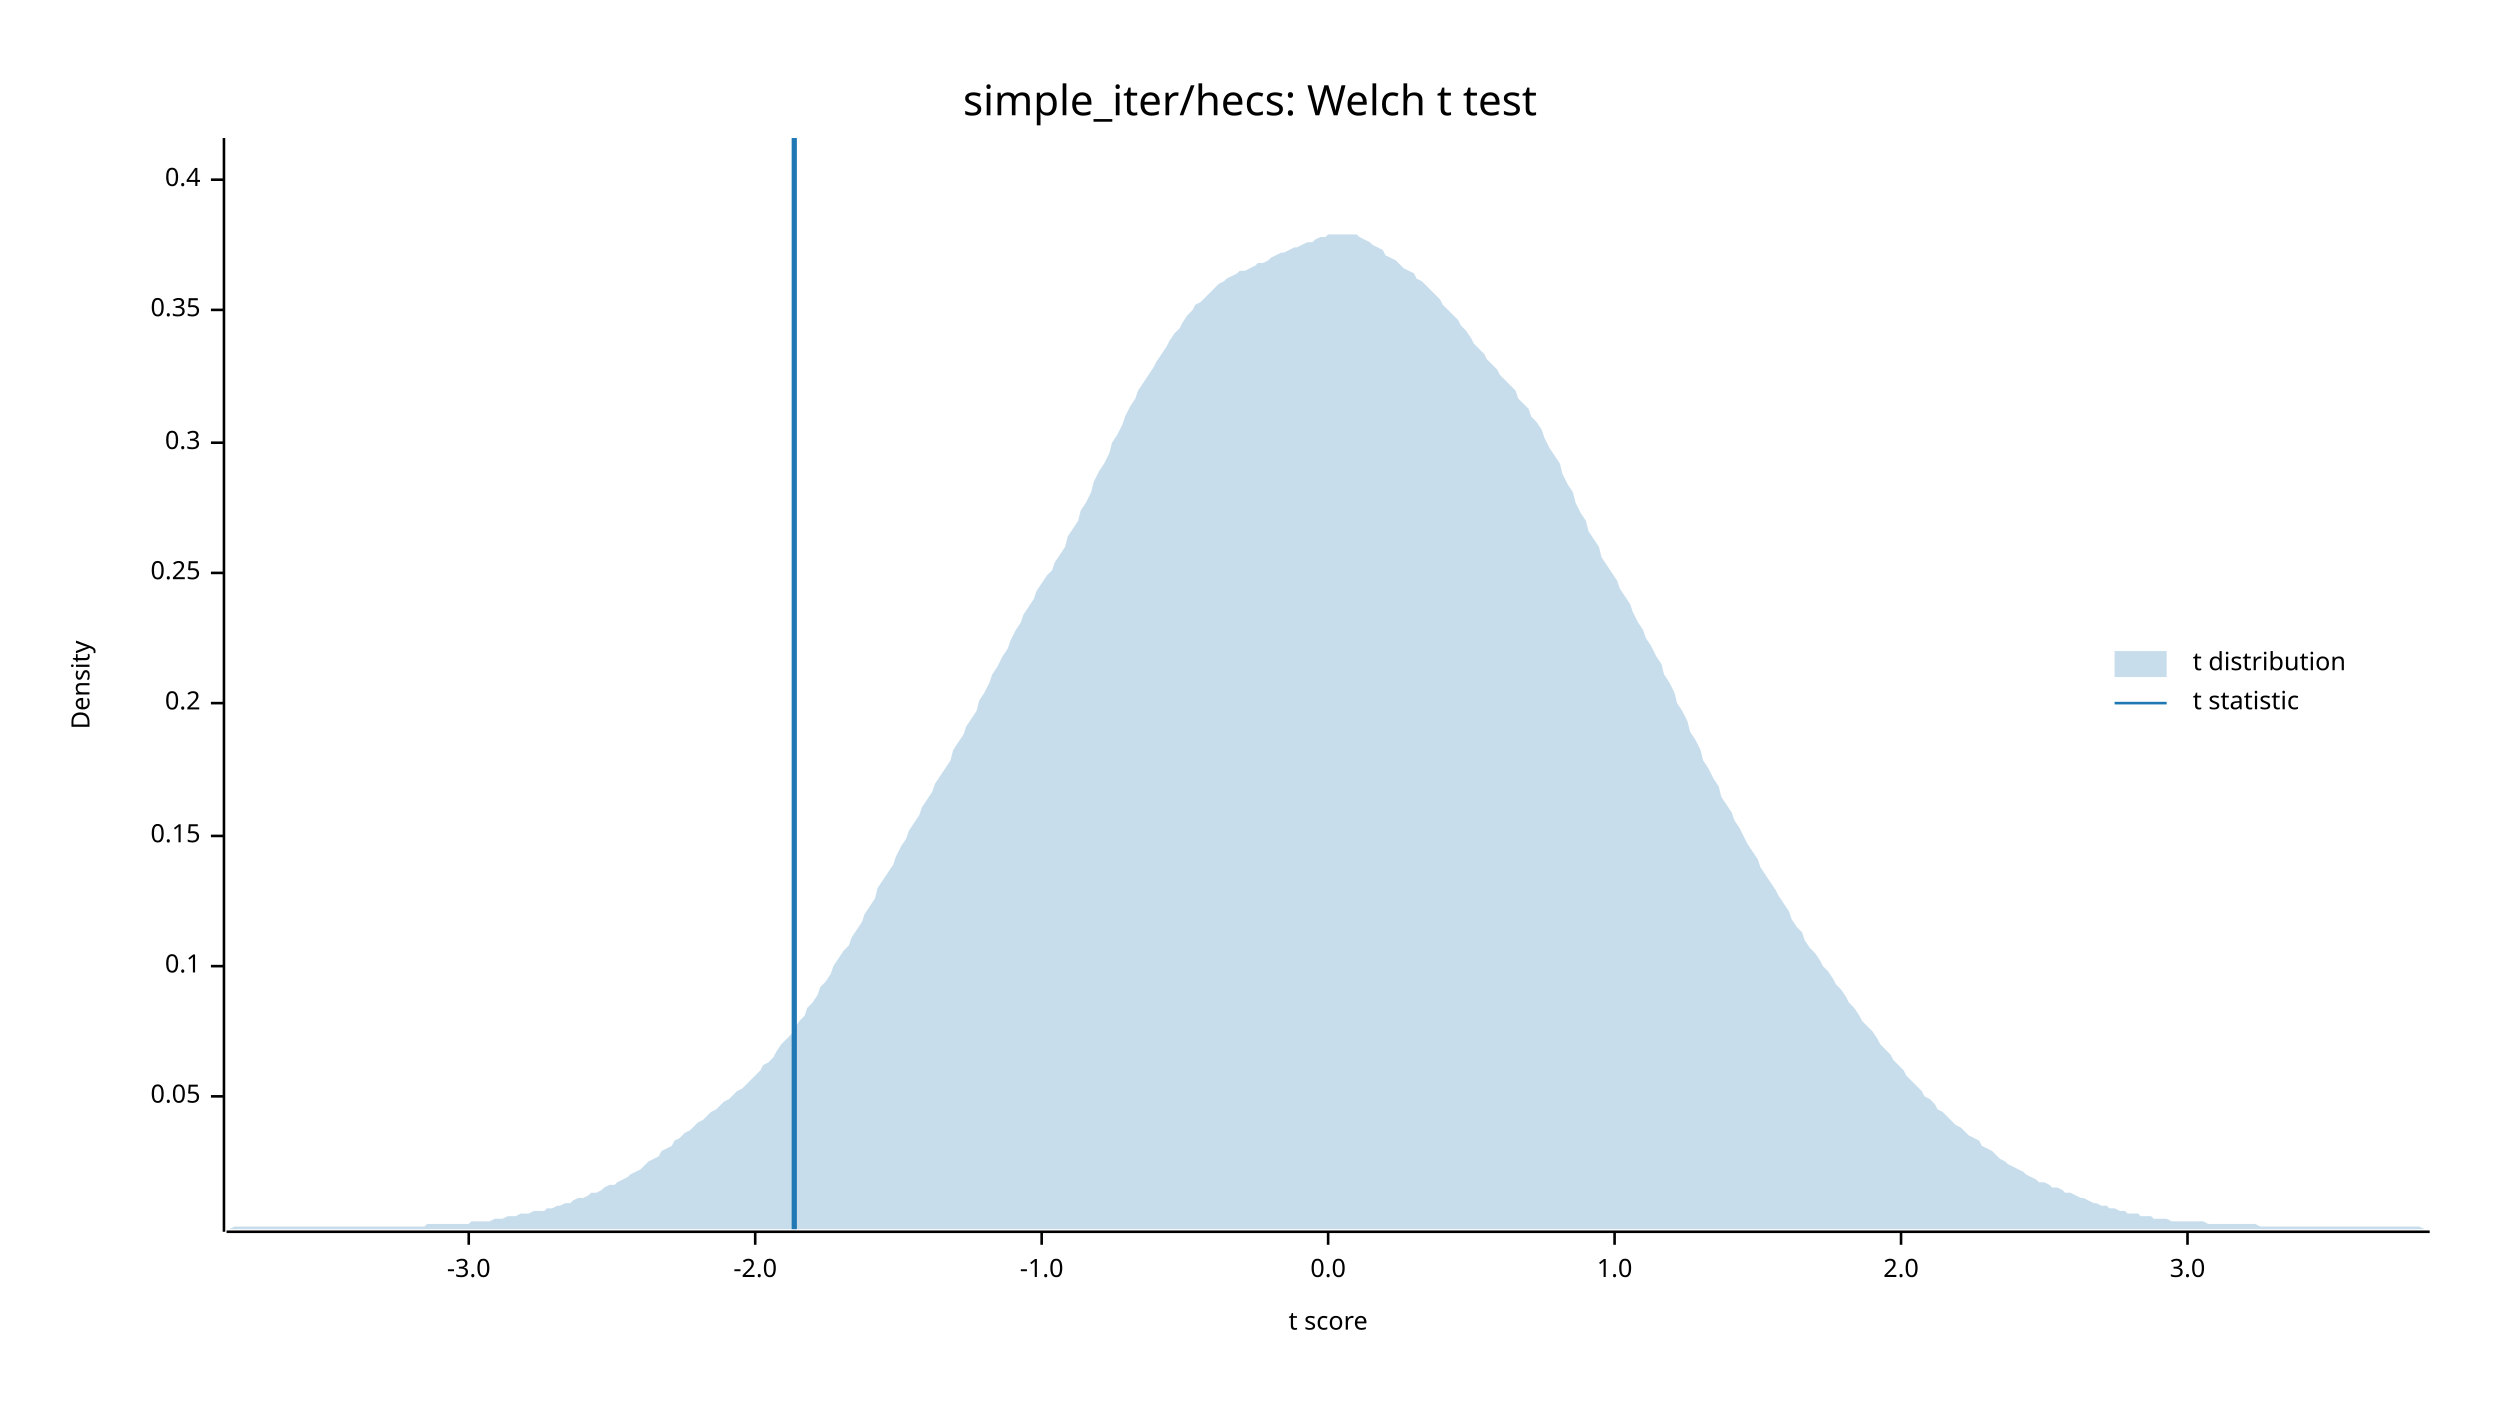
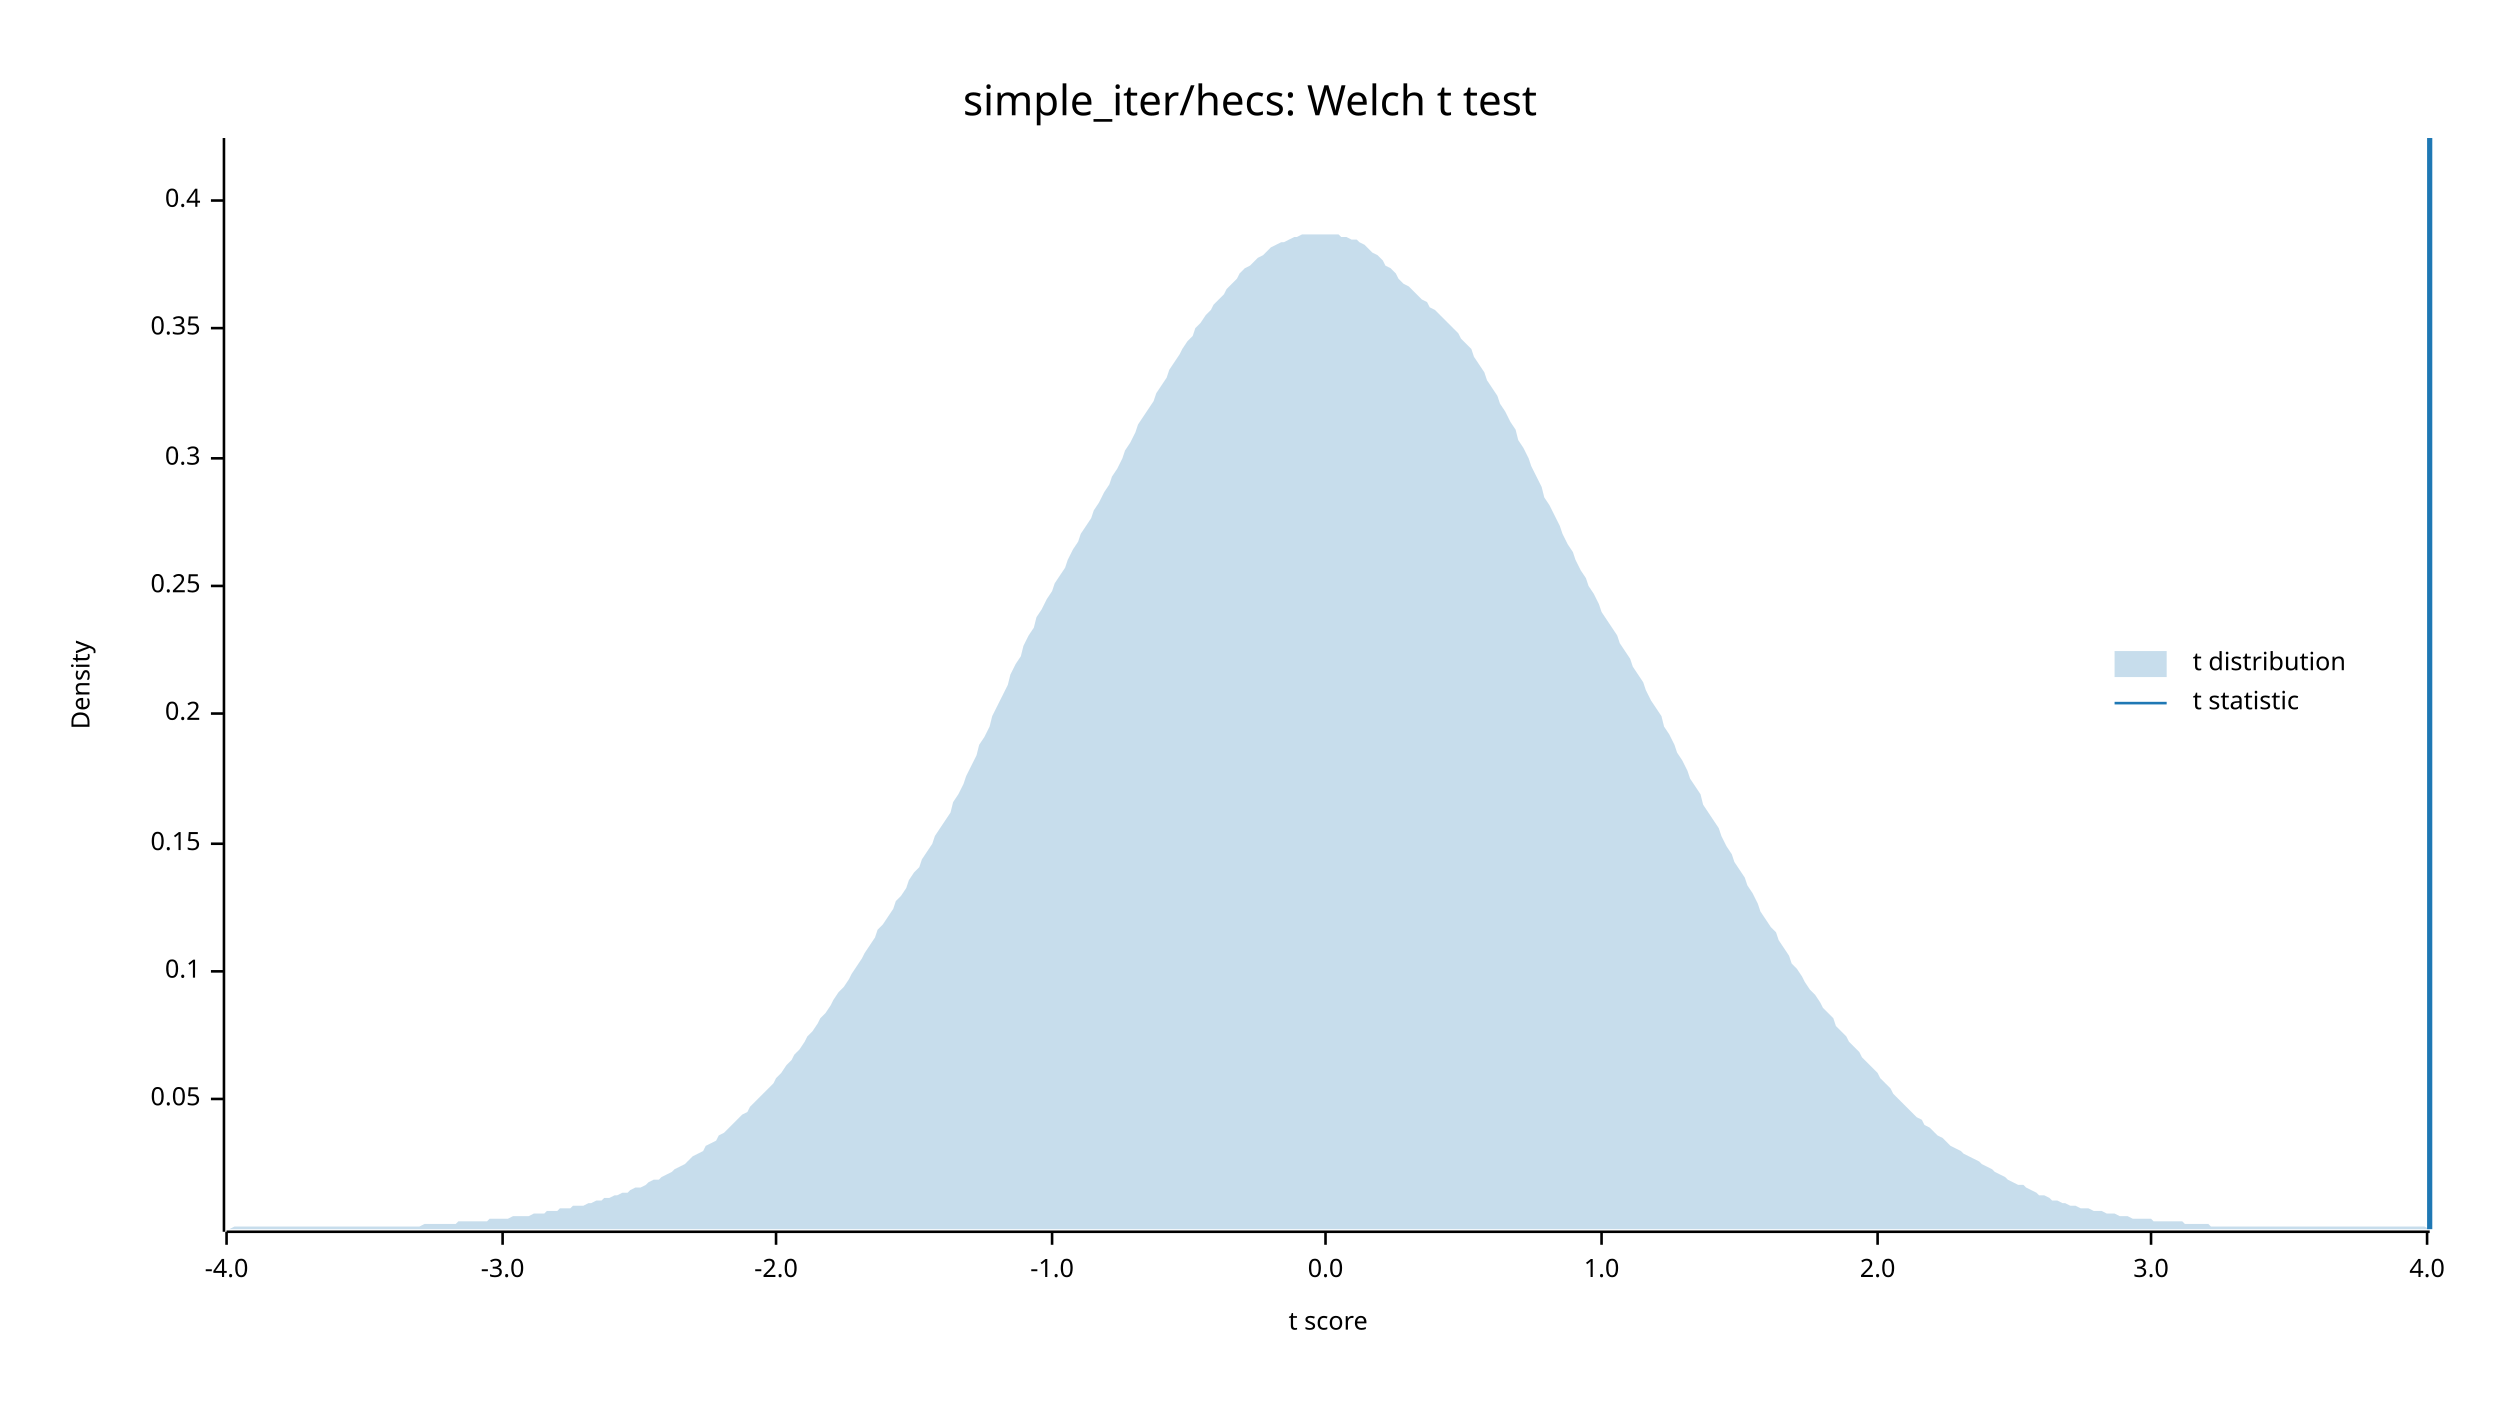
<svg xmlns="http://www.w3.org/2000/svg" width="960" height="540" viewBox="0 0 960 540">
  <text x="480" y="32" dy="0.76em" text-anchor="middle" font-family="sans-serif" font-size="16.129" opacity="1" fill="#000000">
simple_iter/hecs: Welch t test
</text>
  <text x="27" y="263" dy="0.76em" text-anchor="middle" font-family="sans-serif" font-size="9.677" opacity="1" fill="#000000" transform="rotate(270, 27, 263)">
Density
</text>
  <text x="510" y="513" dy="-0.5ex" text-anchor="middle" font-family="sans-serif" font-size="9.677" opacity="1" fill="#000000">
t score
</text>
  <polyline fill="none" opacity="1" stroke="#000000" stroke-width="1" points="86,53 86,473 " />
-   <text x="77" y="421" dy="0.5ex" text-anchor="end" font-family="sans-serif" font-size="9.677" opacity="1" fill="#000000">
+   <text x="77" y="422" dy="0.5ex" text-anchor="end" font-family="sans-serif" font-size="9.677" opacity="1" fill="#000000">
0.05
</text>
-   <polyline fill="none" opacity="1" stroke="#000000" stroke-width="1" points="81,421 86,421 " />
-   <text x="77" y="371" dy="0.5ex" text-anchor="end" font-family="sans-serif" font-size="9.677" opacity="1" fill="#000000">
+   <polyline fill="none" opacity="1" stroke="#000000" stroke-width="1" points="81,422 86,422 " />
+   <text x="77" y="373" dy="0.5ex" text-anchor="end" font-family="sans-serif" font-size="9.677" opacity="1" fill="#000000">
0.1
</text>
-   <polyline fill="none" opacity="1" stroke="#000000" stroke-width="1" points="81,371 86,371 " />
-   <text x="77" y="321" dy="0.5ex" text-anchor="end" font-family="sans-serif" font-size="9.677" opacity="1" fill="#000000">
+   <polyline fill="none" opacity="1" stroke="#000000" stroke-width="1" points="81,373 86,373 " />
+   <text x="77" y="324" dy="0.5ex" text-anchor="end" font-family="sans-serif" font-size="9.677" opacity="1" fill="#000000">
0.15
</text>
-   <polyline fill="none" opacity="1" stroke="#000000" stroke-width="1" points="81,321 86,321 " />
-   <text x="77" y="270" dy="0.5ex" text-anchor="end" font-family="sans-serif" font-size="9.677" opacity="1" fill="#000000">
+   <polyline fill="none" opacity="1" stroke="#000000" stroke-width="1" points="81,324 86,324 " />
+   <text x="77" y="274" dy="0.5ex" text-anchor="end" font-family="sans-serif" font-size="9.677" opacity="1" fill="#000000">
0.2
</text>
-   <polyline fill="none" opacity="1" stroke="#000000" stroke-width="1" points="81,270 86,270 " />
-   <text x="77" y="220" dy="0.5ex" text-anchor="end" font-family="sans-serif" font-size="9.677" opacity="1" fill="#000000">
+   <polyline fill="none" opacity="1" stroke="#000000" stroke-width="1" points="81,274 86,274 " />
+   <text x="77" y="225" dy="0.5ex" text-anchor="end" font-family="sans-serif" font-size="9.677" opacity="1" fill="#000000">
0.25
</text>
-   <polyline fill="none" opacity="1" stroke="#000000" stroke-width="1" points="81,220 86,220 " />
-   <text x="77" y="170" dy="0.5ex" text-anchor="end" font-family="sans-serif" font-size="9.677" opacity="1" fill="#000000">
+   <polyline fill="none" opacity="1" stroke="#000000" stroke-width="1" points="81,225 86,225 " />
+   <text x="77" y="176" dy="0.5ex" text-anchor="end" font-family="sans-serif" font-size="9.677" opacity="1" fill="#000000">
0.3
</text>
-   <polyline fill="none" opacity="1" stroke="#000000" stroke-width="1" points="81,170 86,170 " />
-   <text x="77" y="119" dy="0.5ex" text-anchor="end" font-family="sans-serif" font-size="9.677" opacity="1" fill="#000000">
+   <polyline fill="none" opacity="1" stroke="#000000" stroke-width="1" points="81,176 86,176 " />
+   <text x="77" y="126" dy="0.5ex" text-anchor="end" font-family="sans-serif" font-size="9.677" opacity="1" fill="#000000">
0.35
</text>
-   <polyline fill="none" opacity="1" stroke="#000000" stroke-width="1" points="81,119 86,119 " />
-   <text x="77" y="69" dy="0.5ex" text-anchor="end" font-family="sans-serif" font-size="9.677" opacity="1" fill="#000000">
+   <polyline fill="none" opacity="1" stroke="#000000" stroke-width="1" points="81,126 86,126 " />
+   <text x="77" y="77" dy="0.5ex" text-anchor="end" font-family="sans-serif" font-size="9.677" opacity="1" fill="#000000">
0.4
</text>
-   <polyline fill="none" opacity="1" stroke="#000000" stroke-width="1" points="81,69 86,69 " />
+   <polyline fill="none" opacity="1" stroke="#000000" stroke-width="1" points="81,77 86,77 " />
  <polyline fill="none" opacity="1" stroke="#000000" stroke-width="1" points="87,473 933,473 " />
-   <text x="180" y="483" dy="0.76em" text-anchor="middle" font-family="sans-serif" font-size="9.677" opacity="1" fill="#000000">
+   <text x="87" y="483" dy="0.76em" text-anchor="middle" font-family="sans-serif" font-size="9.677" opacity="1" fill="#000000">
+ -4.0
+ </text>
+   <polyline fill="none" opacity="1" stroke="#000000" stroke-width="1" points="87,473 87,478 " />
+   <text x="193" y="483" dy="0.76em" text-anchor="middle" font-family="sans-serif" font-size="9.677" opacity="1" fill="#000000">
-3.0
</text>
-   <polyline fill="none" opacity="1" stroke="#000000" stroke-width="1" points="180,473 180,478 " />
-   <text x="290" y="483" dy="0.76em" text-anchor="middle" font-family="sans-serif" font-size="9.677" opacity="1" fill="#000000">
+   <polyline fill="none" opacity="1" stroke="#000000" stroke-width="1" points="193,473 193,478 " />
+   <text x="298" y="483" dy="0.76em" text-anchor="middle" font-family="sans-serif" font-size="9.677" opacity="1" fill="#000000">
-2.0
</text>
-   <polyline fill="none" opacity="1" stroke="#000000" stroke-width="1" points="290,473 290,478 " />
-   <text x="400" y="483" dy="0.76em" text-anchor="middle" font-family="sans-serif" font-size="9.677" opacity="1" fill="#000000">
+   <polyline fill="none" opacity="1" stroke="#000000" stroke-width="1" points="298,473 298,478 " />
+   <text x="404" y="483" dy="0.76em" text-anchor="middle" font-family="sans-serif" font-size="9.677" opacity="1" fill="#000000">
-1.0
</text>
-   <polyline fill="none" opacity="1" stroke="#000000" stroke-width="1" points="400,473 400,478 " />
-   <text x="510" y="483" dy="0.76em" text-anchor="middle" font-family="sans-serif" font-size="9.677" opacity="1" fill="#000000">
+   <polyline fill="none" opacity="1" stroke="#000000" stroke-width="1" points="404,473 404,478 " />
+   <text x="509" y="483" dy="0.76em" text-anchor="middle" font-family="sans-serif" font-size="9.677" opacity="1" fill="#000000">
0.0
</text>
-   <polyline fill="none" opacity="1" stroke="#000000" stroke-width="1" points="510,473 510,478 " />
-   <text x="620" y="483" dy="0.76em" text-anchor="middle" font-family="sans-serif" font-size="9.677" opacity="1" fill="#000000">
+   <polyline fill="none" opacity="1" stroke="#000000" stroke-width="1" points="509,473 509,478 " />
+   <text x="615" y="483" dy="0.76em" text-anchor="middle" font-family="sans-serif" font-size="9.677" opacity="1" fill="#000000">
1.0
</text>
-   <polyline fill="none" opacity="1" stroke="#000000" stroke-width="1" points="620,473 620,478 " />
-   <text x="730" y="483" dy="0.76em" text-anchor="middle" font-family="sans-serif" font-size="9.677" opacity="1" fill="#000000">
+   <polyline fill="none" opacity="1" stroke="#000000" stroke-width="1" points="615,473 615,478 " />
+   <text x="721" y="483" dy="0.76em" text-anchor="middle" font-family="sans-serif" font-size="9.677" opacity="1" fill="#000000">
2.0
</text>
-   <polyline fill="none" opacity="1" stroke="#000000" stroke-width="1" points="730,473 730,478 " />
-   <text x="840" y="483" dy="0.76em" text-anchor="middle" font-family="sans-serif" font-size="9.677" opacity="1" fill="#000000">
+   <polyline fill="none" opacity="1" stroke="#000000" stroke-width="1" points="721,473 721,478 " />
+   <text x="826" y="483" dy="0.76em" text-anchor="middle" font-family="sans-serif" font-size="9.677" opacity="1" fill="#000000">
3.0
</text>
-   <polyline fill="none" opacity="1" stroke="#000000" stroke-width="1" points="840,473 840,478 " />
-   <polygon opacity="0.25" fill="#1F78B4" points="87,472 88,472 90,471 92,471 93,471 95,471 97,471 98,471 100,471 102,471 103,471 105,471 107,471 109,471 110,471 112,471 114,471 115,471 117,471 119,471 120,471 122,471 124,471 125,471 127,471 129,471 131,471 132,471 134,471 136,471 137,471 139,471 141,471 142,471 144,471 146,471 148,471 149,471 151,471 153,471 154,471 156,471 158,471 159,471 161,471 163,471 164,470 166,470 168,470 170,470 171,470 173,470 175,470 176,470 178,470 180,470 181,469 183,469 185,469 187,469 188,469 190,468 192,468 193,468 195,467 197,467 198,467 200,466 202,466 203,466 205,465 207,465 209,465 210,464 212,464 214,463 215,463 217,462 219,462 220,461 222,460 224,460 226,459 227,458 229,458 231,457 232,456 234,455 236,455 237,454 239,453 241,452 242,451 244,450 246,449 248,447 249,446 251,445 253,444 254,442 256,441 258,440 259,438 261,437 263,435 265,434 266,433 268,431 270,430 271,429 273,427 275,426 276,425 278,423 280,422 281,421 283,419 285,418 287,416 288,415 290,413 292,411 293,409 295,408 297,406 298,404 300,401 302,399 304,397 305,395 307,392 309,390 310,387 312,385 314,382 315,379 317,377 319,374 320,371 322,368 324,365 326,363 327,360 329,357 331,354 332,351 334,348 336,345 337,341 339,338 341,335 343,332 344,329 346,325 348,322 349,319 351,316 353,313 354,310 356,307 358,304 359,301 361,298 363,295 365,292 366,288 368,285 370,282 371,279 373,276 375,273 376,269 378,266 380,262 381,259 383,256 385,252 387,249 388,246 390,242 392,239 393,236 395,233 397,230 398,227 400,224 402,221 404,219 405,216 407,213 409,210 410,206 412,203 414,200 415,196 417,193 419,189 420,185 422,181 424,178 426,174 427,170 429,167 431,163 432,160 434,156 436,153 437,150 439,147 441,144 443,141 444,139 446,136 448,133 449,131 451,128 453,126 454,124 456,121 458,119 459,117 461,116 463,114 465,112 466,111 468,109 470,108 471,107 473,106 475,105 476,104 478,104 480,103 482,102 483,101 485,101 487,100 488,99 490,98 492,97 493,97 495,96 497,95 498,95 500,94 502,93 504,93 505,92 507,91 509,91 510,90 512,90 514,90 515,90 517,90 519,90 521,90 522,91 524,92 526,93 527,94 529,95 531,96 532,98 534,99 536,100 537,101 539,103 541,104 543,105 544,107 546,108 548,110 549,111 551,113 553,115 554,117 556,119 558,121 560,123 561,125 563,127 565,130 566,132 568,134 570,136 571,138 573,140 575,142 576,144 578,146 580,148 582,150 583,153 585,155 587,157 588,160 590,162 592,165 593,168 595,172 597,175 599,178 600,182 602,186 604,189 605,193 607,197 609,200 610,204 612,207 614,210 615,214 617,217 619,220 621,223 622,226 624,229 626,232 627,235 629,239 631,242 632,245 634,248 636,252 638,255 639,259 641,262 643,266 644,270 646,273 648,277 649,281 651,284 653,288 654,292 656,295 658,299 660,302 661,306 663,309 665,312 666,315 668,318 670,322 671,324 673,327 675,330 676,333 678,336 680,339 682,342 683,344 685,347 687,350 688,353 690,356 692,358 693,361 695,364 697,366 699,369 700,371 702,373 704,376 705,378 707,380 709,383 710,385 712,387 714,390 715,392 717,394 719,396 721,399 722,401 724,403 726,405 727,407 729,409 731,411 732,413 734,415 736,417 738,419 739,421 741,422 743,424 744,426 746,427 748,429 749,430 751,432 753,433 754,434 756,436 758,437 760,438 761,440 763,441 765,442 766,443 768,445 770,446 771,447 773,448 775,449 777,450 778,451 780,452 782,453 783,454 785,454 787,455 788,456 790,456 792,457 793,458 795,458 797,459 799,460 800,460 802,461 804,462 805,462 807,463 809,463 810,464 812,464 814,465 816,465 817,466 819,466 821,466 822,467 824,467 826,467 827,468 829,468 831,468 832,468 834,469 836,469 838,469 839,469 841,469 843,469 844,469 846,469 848,470 849,470 851,470 853,470 855,470 856,470 858,470 860,470 861,470 863,470 865,470 866,470 868,471 870,471 871,471 873,471 875,471 877,471 878,471 880,471 882,471 883,471 885,471 887,471 888,471 890,471 892,471 894,471 895,471 897,471 899,471 900,471 902,471 904,471 905,471 907,471 909,471 910,471 912,471 914,471 916,471 917,471 919,471 921,471 922,471 924,471 926,471 927,471 929,471 931,472 933,472 933,472 87,472 " />
-   <polyline fill="none" opacity="1" stroke="#1F78B4" stroke-width="2" points="305,472 305,53 " />
+   <polyline fill="none" opacity="1" stroke="#000000" stroke-width="1" points="826,473 826,478 " />
+   <text x="932" y="483" dy="0.76em" text-anchor="middle" font-family="sans-serif" font-size="9.677" opacity="1" fill="#000000">
+ 4.0
+ </text>
+   <polyline fill="none" opacity="1" stroke="#000000" stroke-width="1" points="932,473 932,478 " />
+   <polygon opacity="0.25" fill="#1F78B4" points="87,472 88,472 90,471 92,471 93,471 95,471 97,471 98,471 100,471 102,471 103,471 105,471 107,471 109,471 110,471 112,471 114,471 115,471 117,471 119,471 120,471 122,471 124,471 125,471 127,471 129,471 131,471 132,471 134,471 136,471 137,471 139,471 141,471 142,471 144,471 146,471 148,471 149,471 151,471 153,471 154,471 156,471 158,471 159,471 161,471 163,470 164,470 166,470 168,470 170,470 171,470 173,470 175,470 176,469 178,469 180,469 181,469 183,469 185,469 187,469 188,468 190,468 192,468 193,468 195,468 197,467 198,467 200,467 202,467 203,467 205,466 207,466 209,466 210,465 212,465 214,465 215,464 217,464 219,464 220,463 222,463 224,463 226,462 227,462 229,461 231,461 232,460 234,460 236,459 237,459 239,458 241,458 242,457 244,456 246,456 248,455 249,454 251,453 253,453 254,452 256,451 258,450 259,449 261,448 263,447 265,445 266,444 268,443 270,442 271,440 273,439 275,438 276,436 278,435 280,433 281,432 283,430 285,428 287,427 288,425 290,423 292,421 293,420 295,418 297,416 298,414 300,412 302,409 304,407 305,405 307,403 309,400 310,398 312,396 314,393 315,391 317,389 319,386 320,384 322,381 324,379 326,376 327,374 329,371 331,368 332,366 334,363 336,360 337,357 339,355 341,352 343,349 344,346 346,344 348,341 349,338 351,335 353,333 354,330 356,327 358,324 359,321 361,318 363,315 365,312 366,308 368,305 370,301 371,298 373,294 375,290 376,286 378,283 380,279 381,275 383,271 385,267 387,263 388,259 390,255 392,252 393,248 395,244 397,241 398,237 400,234 402,230 404,227 405,224 407,221 409,218 410,215 412,211 414,208 415,205 417,202 419,199 420,196 422,193 424,189 426,186 427,183 429,180 431,176 432,173 434,170 436,166 437,163 439,160 441,157 443,154 444,151 446,148 448,145 449,142 451,139 453,136 454,134 456,131 458,129 459,126 461,124 463,121 465,119 466,117 468,115 470,113 471,111 473,109 475,107 476,105 478,103 480,102 482,100 483,99 485,98 487,96 488,95 490,94 492,93 493,93 495,92 497,91 498,91 500,90 502,90 504,90 505,90 507,90 509,90 510,90 512,90 514,90 515,91 517,91 519,92 521,92 522,93 524,94 526,96 527,97 529,98 531,100 532,102 534,103 536,105 537,107 539,109 541,110 543,112 544,113 546,115 548,116 549,118 551,119 553,121 554,122 556,124 558,126 560,128 561,130 563,132 565,134 566,137 568,140 570,143 571,146 573,149 575,152 576,155 578,158 580,162 582,165 583,169 585,172 587,176 588,179 590,183 592,187 593,191 595,194 597,198 599,202 600,205 602,209 604,212 605,215 607,219 609,222 610,225 612,228 614,232 615,235 617,238 619,241 621,244 622,247 624,250 626,253 627,256 629,259 631,262 632,265 634,269 636,272 638,275 639,279 641,282 643,286 644,289 646,292 648,296 649,299 651,302 653,305 654,309 656,312 658,315 660,318 661,321 663,325 665,328 666,331 668,334 670,337 671,340 673,343 675,347 676,350 678,353 680,356 682,358 683,361 685,364 687,367 688,370 690,372 692,375 693,377 695,380 697,382 699,385 700,387 702,389 704,391 705,394 707,396 709,398 710,400 712,402 714,404 715,406 717,408 719,410 721,412 722,414 724,416 726,418 727,420 729,422 731,424 732,425 734,427 736,429 738,430 739,432 741,433 743,435 744,436 746,437 748,439 749,440 751,441 753,442 754,443 756,444 758,445 760,446 761,447 763,448 765,449 766,450 768,451 770,452 771,453 773,454 775,455 777,455 778,456 780,457 782,458 783,459 785,459 787,460 788,461 790,461 792,462 793,462 795,463 797,463 799,464 800,464 802,464 804,465 805,465 807,465 809,466 810,466 812,466 814,467 816,467 817,467 819,468 821,468 822,468 824,468 826,468 827,469 829,469 831,469 832,469 834,469 836,469 838,469 839,470 841,470 843,470 844,470 846,470 848,470 849,471 851,471 853,471 855,471 856,471 858,471 860,471 861,471 863,471 865,471 866,471 868,471 870,471 871,471 873,471 875,471 877,471 878,471 880,471 882,471 883,471 885,471 887,471 888,471 890,471 892,471 894,471 895,471 897,471 899,471 900,471 902,471 904,471 905,471 907,471 909,471 910,471 912,471 914,471 916,471 917,471 919,471 921,471 922,471 924,471 926,471 927,471 929,471 931,471 933,472 933,472 87,472 " />
+   <polyline fill="none" opacity="1" stroke="#1F78B4" stroke-width="2" points="933,472 933,53 " />
  <text x="842" y="250" dy="0.76em" text-anchor="start" font-family="sans-serif" font-size="9.677" opacity="1" fill="#000000">
t distribution
</text>
  <text x="842" y="265" dy="0.76em" text-anchor="start" font-family="sans-serif" font-size="9.677" opacity="1" fill="#000000">
t statistic
</text>
  <rect x="812" y="250" width="20" height="10" opacity="0.25" fill="#1F78B4" stroke="none" />
  <polyline fill="none" opacity="1" stroke="#1F78B4" stroke-width="1" points="812,270 832,270 " />
</svg>
